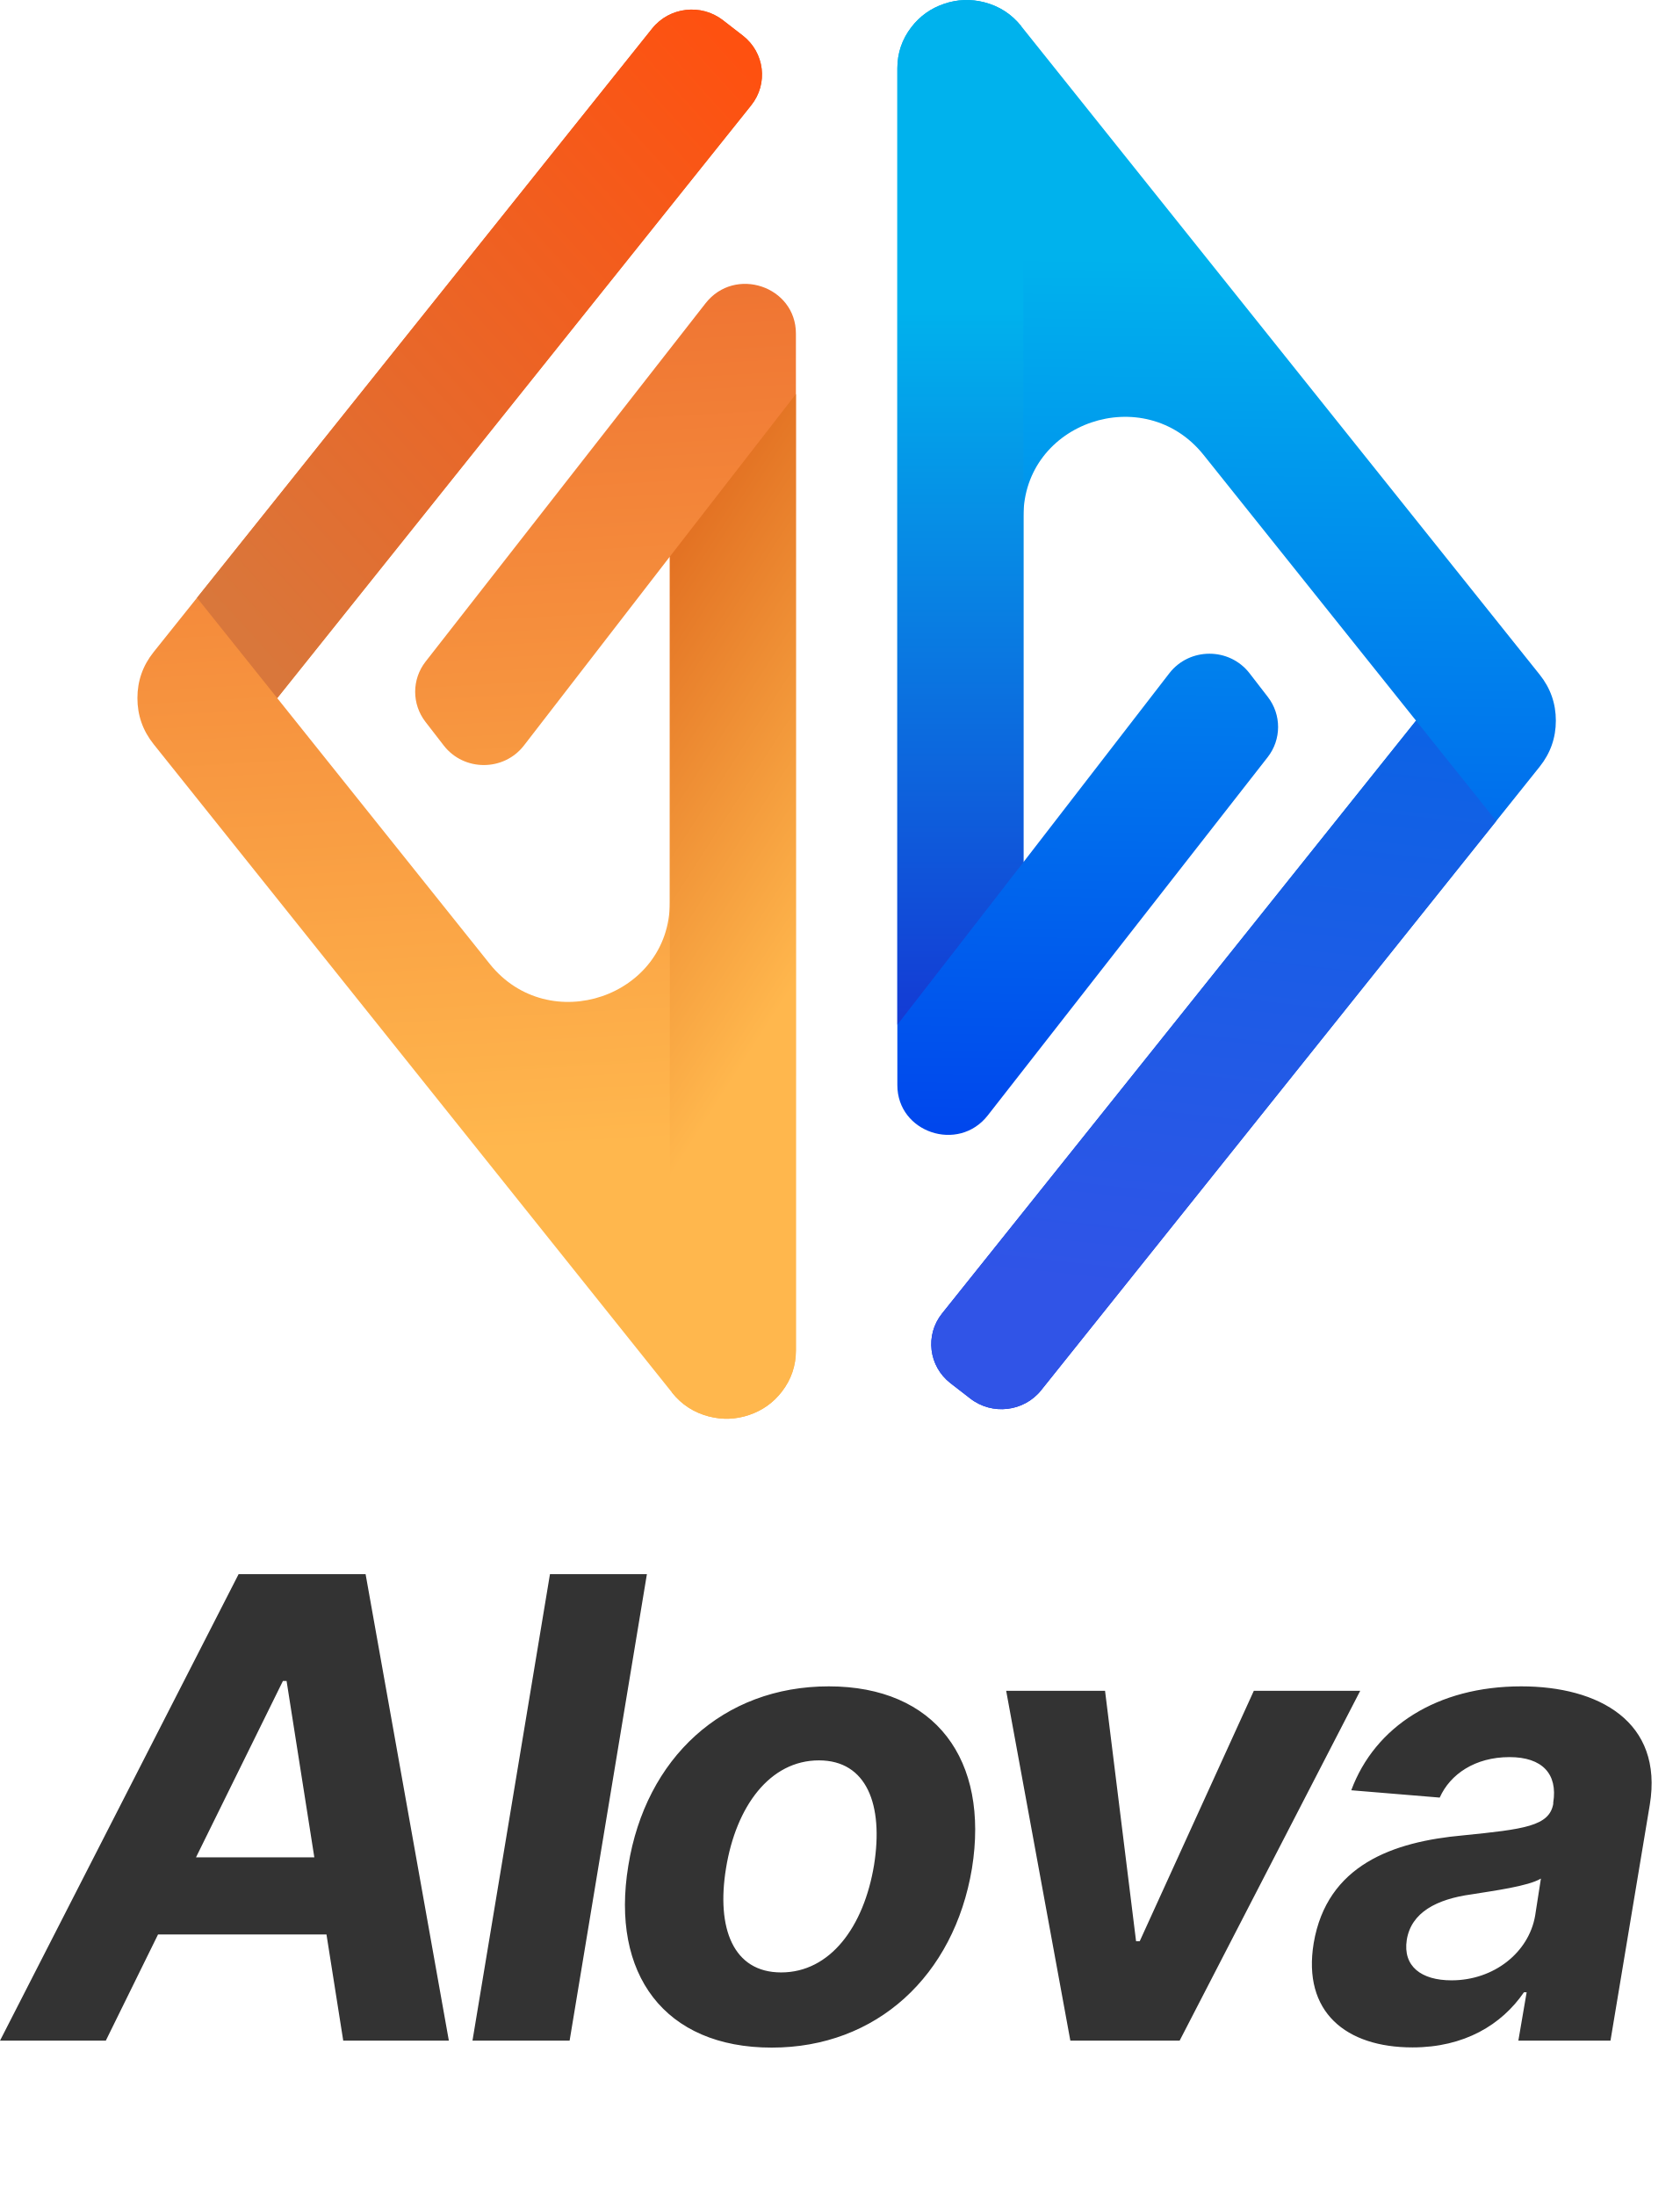
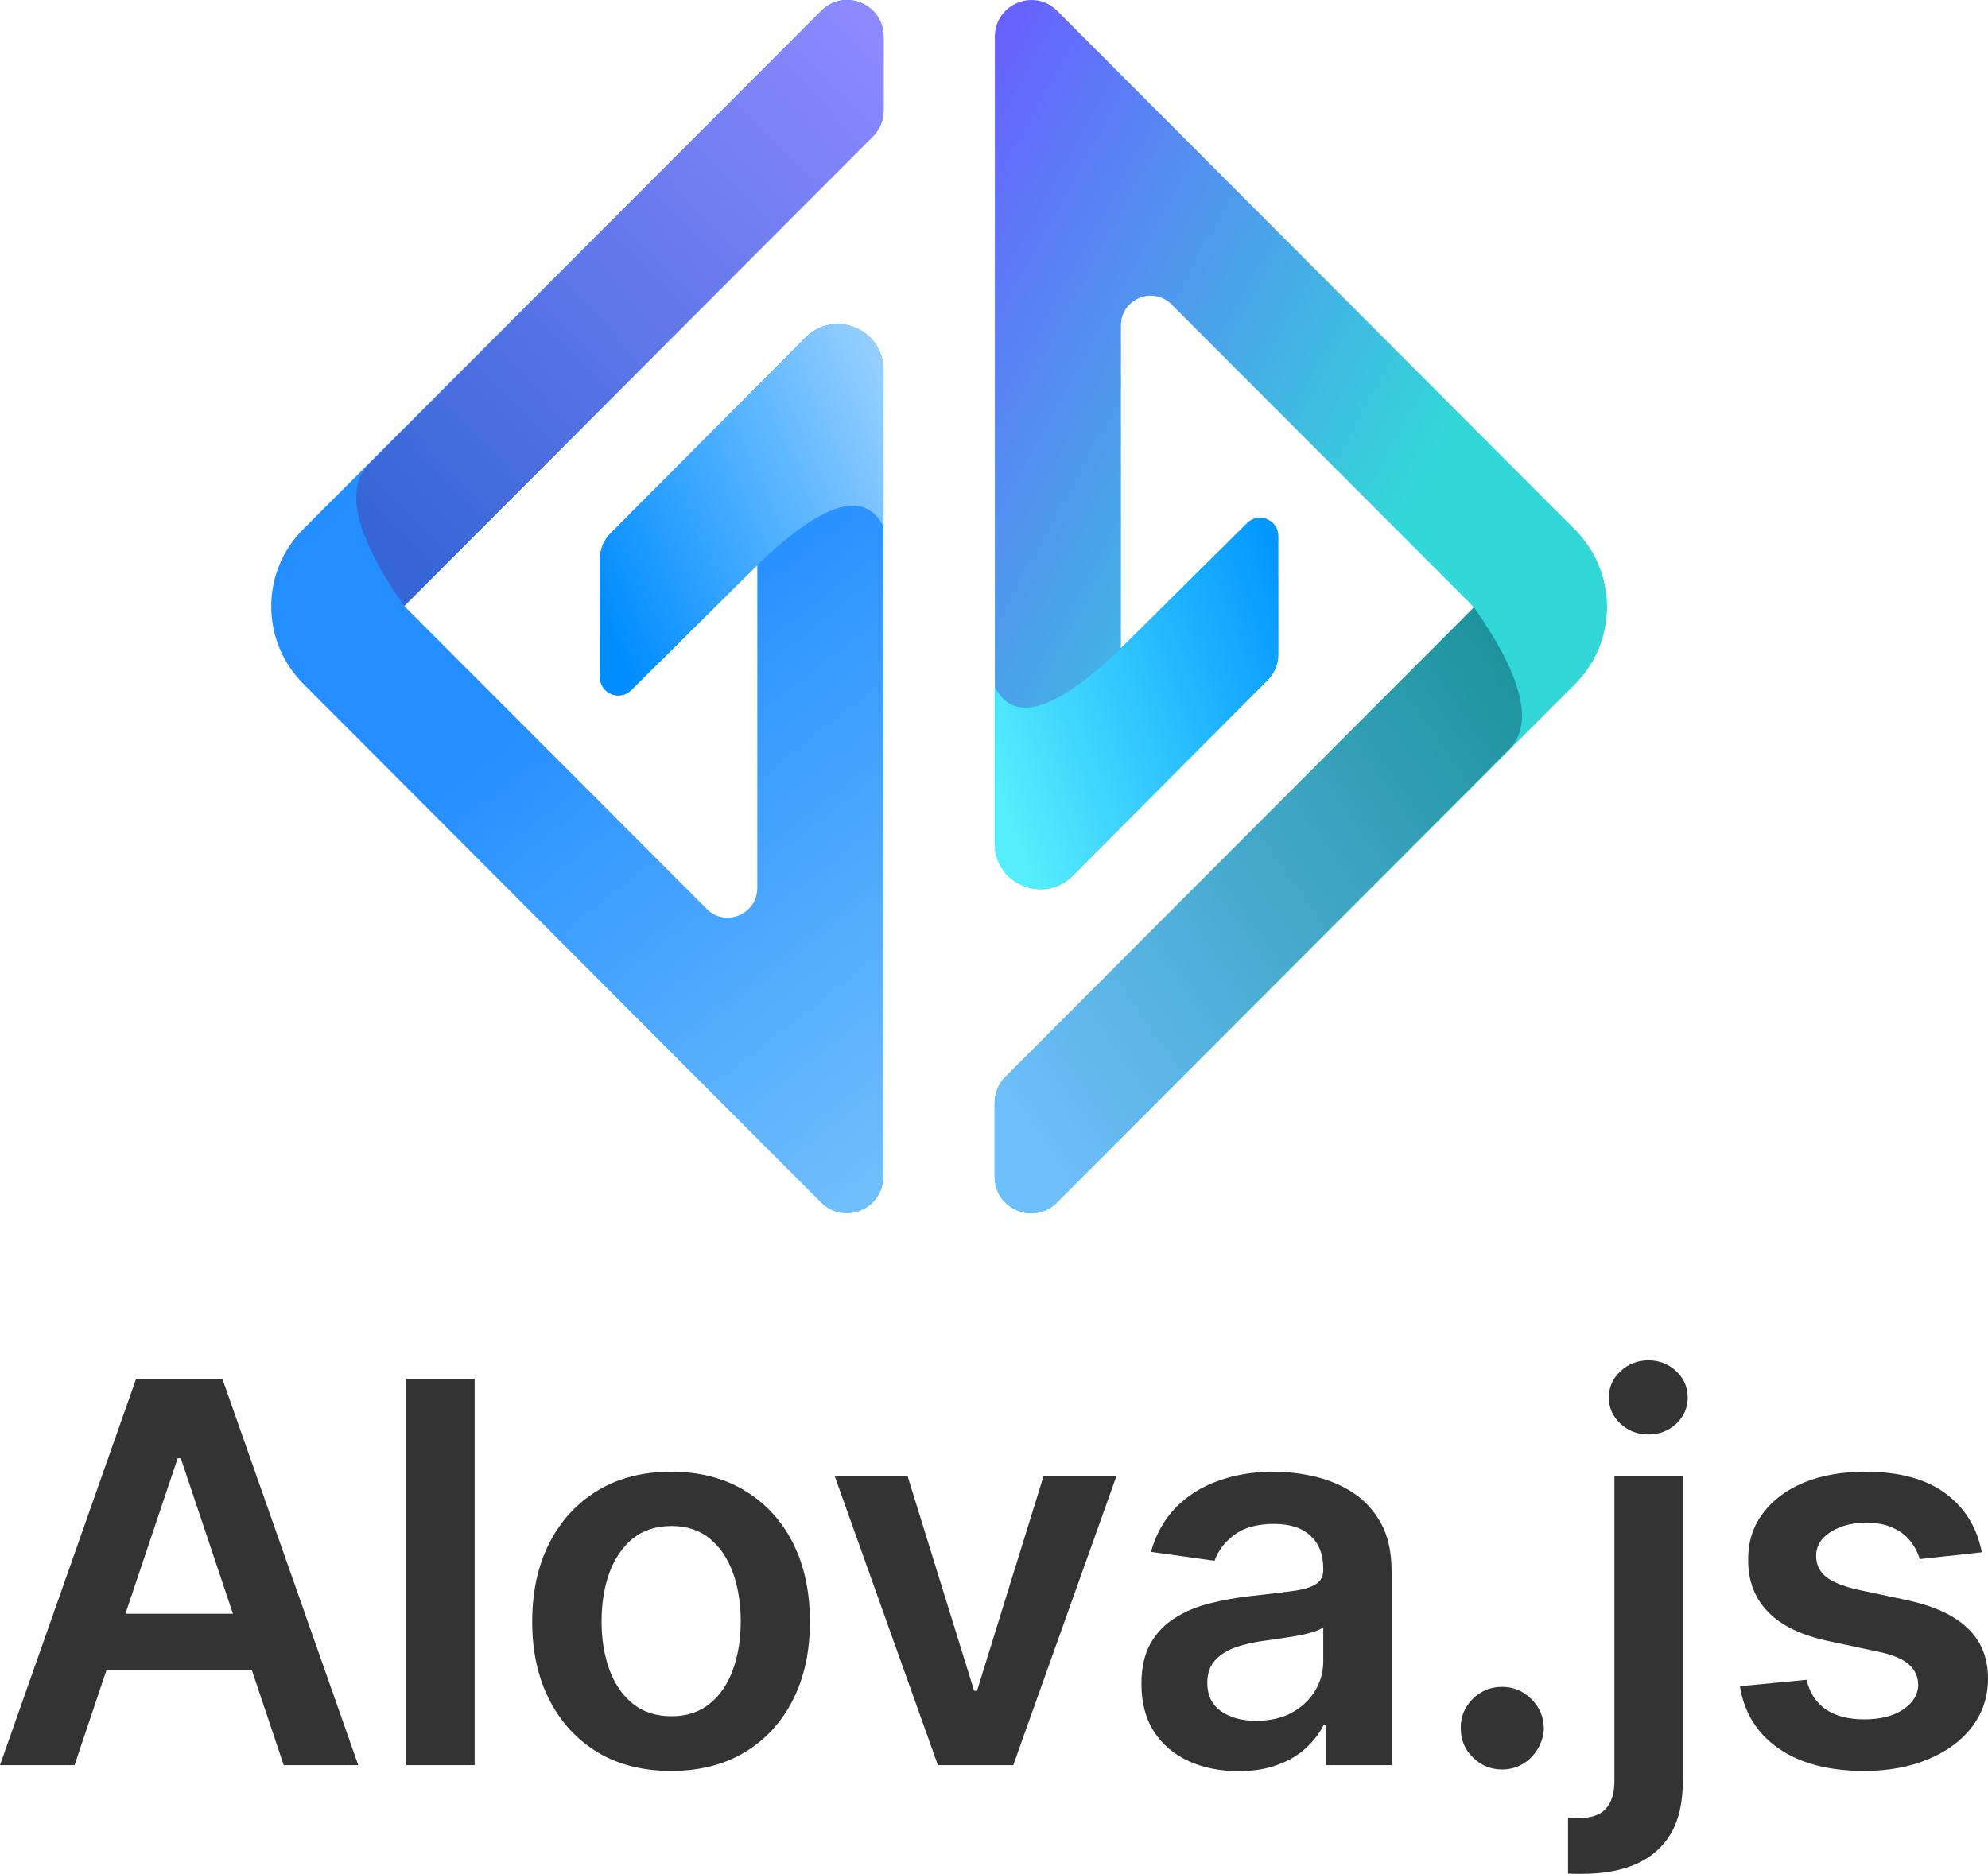
- <svg xmlns="http://www.w3.org/2000/svg" fill="none" version="1.1" width="136.141" height="178" viewBox="0 0 136.141 178">
+ <svg xmlns="http://www.w3.org/2000/svg" fill="none" width="960" height="905">
  <defs>
-     <linearGradient x1="0.855" y1="0.803" x2="0.833" y2="0" id="master_svg0_152_07094">
-       <stop offset="0%" stop-color="#FFB74D" stop-opacity="1" />
-       <stop offset="100%" stop-color="#EA5F2A" stop-opacity="1" />
+     <linearGradient x1="1" y1=".976" x2=".784" y2=".432" id="a">
+       <stop offset="0%" stop-color="#70BFFC" />
+       <stop offset="100%" stop-color="#248EFF" />
    </linearGradient>
-     <linearGradient x1="0.5" y1="0.67" x2="0.296" y2="-0.4" id="master_svg1_152_07102">
-       <stop offset="0%" stop-color="#FFB74D" stop-opacity="1" />
-       <stop offset="100%" stop-color="#CB3800" stop-opacity="1" />
+     <linearGradient x1="1.093" y1=".141" x2="0" y2=".778" id="b">
+       <stop offset="0%" stop-color="#9ED3FF" />
+       <stop offset="100%" stop-color="#008DFF" />
    </linearGradient>
-     <linearGradient x1="0.937" y1="0" x2="0.094" y2="0.928" id="master_svg2_152_07098">
-       <stop offset="0%" stop-color="#FF500F" stop-opacity="1" />
-       <stop offset="100%" stop-color="#D9773B" stop-opacity="1" />
+     <linearGradient x1=".937" x2=".094" y2=".928" id="c">
+       <stop offset="0%" stop-color="#8E89FF" />
+       <stop offset="99.286%" stop-color="#3666D6" />
    </linearGradient>
-     <linearGradient x1="0.845" y1="0.819" x2="0.85" y2="0.059" id="master_svg3_152_07115">
-       <stop offset="0%" stop-color="#00B2ED" stop-opacity="1" />
-       <stop offset="100%" stop-color="#002FED" stop-opacity="1" />
+     <linearGradient x1="1" y1=".967" x2=".495" y2=".419" id="d">
+       <stop offset="0%" stop-color="#6861FF" />
+       <stop offset="100%" stop-color="#32D8D8" />
    </linearGradient>
-     <linearGradient x1="0.5" y1="0" x2="0.5" y2="1" id="master_svg4_152_07111">
-       <stop offset="0%" stop-color="#143AD4" stop-opacity="1" />
-       <stop offset="70%" stop-color="#00B2ED" stop-opacity="1" />
+     <linearGradient x1="1" y1=".298" x2="-.079" y2=".83" id="e">
+       <stop offset="0%" stop-color="#56EDFD" />
+       <stop offset="100%" stop-color="#0094FF" />
    </linearGradient>
-     <linearGradient x1="0.348" y1="1.264" x2="0.449" y2="0.155" id="master_svg5_152_07107">
-       <stop offset="0%" stop-color="#0267E4" stop-opacity="1" />
-       <stop offset="100%" stop-color="#3054E7" stop-opacity="1" />
+     <linearGradient y1=".975" x2="1" y2=".176" id="f">
+       <stop offset="0%" stop-color="#1A9199" />
+       <stop offset="100%" stop-color="#6FBFFC" />
    </linearGradient>
  </defs>
+   <path d="M295 257.4L389 163c13.9-13.9 37.6-4 37.6 15.6v389.7c0 15.7-19 23.6-30.1 12.5L146.5 330.3c-20.7-20.7-20.7-54.2 0-74.8L396.6 5.2C407.7-6 426.7 2 426.7 17.7v35.6c0 4.7-1.8 9.2-5.1 12.5L195.2 292.7 341.3 439c9 9 24.4 2.6 24.4-10.2V272.9l-45.9 45.5c-11.1 11.1-30 3.2-30-12.4v-36.2c0-4.6 1.8-9.1 5.2-12.4z" fill-rule="evenodd" fill="url(#a)" />
+   <path d="M289.7 327.1c0 7.9 9.5 11.8 15.1 6.3l60.9-60.5q36.2-34.9 52.7-27.3 5.1 2.4 8.3 8.9v-75.9c0-19.6-23.7-29.5-37.6-15.6L295 257.4c-3.4 3.3-5.3 7.8-5.3 12.4v57.3z" fill="url(#b)" />
+   <path d="M178.3 224q-18.3 18.4 16.9 68.7L421.6 65.8c3.3-3.3 5.1-7.8 5.1-12.5V17.7c0-15.7-19-23.6-30.1-12.4L178.3 224z" fill="url(#c)" />
  <g>
-     <g>
-       <g>
-         <g>
-           <path d="M57.199,24.588L34.508,53.622C33.382,55.062,33.377,57.066,34.495,58.512L35.973,60.424C37.61,62.542,40.846,62.541,42.482,60.423L54.306,45.118L54.306,73.149C54.306,80.789,44.504,84.13,39.702,78.126L22.477,56.587L60.905,8.534C62.302,6.787,61.995,4.257,60.221,2.883L58.614,1.639C56.84,0.264,54.269,0.565,52.872,2.312L12.454,52.854Q11.141,54.496,11.141,56.587Q11.141,58.677,12.454,60.32L54.488,112.882Q55.657,114.344,57.477,114.814Q59.129,115.24,60.746,114.689Q62.364,114.137,63.394,112.797Q64.529,111.32,64.529,109.46L64.529,27.041C64.529,23.199,59.579,21.542,57.199,24.588Z" fill-rule="evenodd" fill="url(#master_svg0_152_07094)" fill-opacity="1" />
-         </g>
-         <g>
-           <path d="M54.306,96.323C54.306,96.366,54.307,96.41,54.307,96.454L54.488,112.883Q55.657,114.344,57.477,114.814Q59.129,115.24,60.746,114.689Q62.364,114.138,63.394,112.797Q64.529,111.32,64.529,109.461L64.529,31.939L54.306,45.118L54.306,96.323Z" fill="url(#master_svg1_152_07102)" fill-opacity="1" />
-         </g>
-         <g>
-           <path d="M15.973,48.454L22.477,56.587L60.905,8.534C62.302,6.787,61.995,4.257,60.221,2.883L58.614,1.639C56.84,0.264,54.269,0.565,52.872,2.312L15.973,48.454Z" fill="url(#master_svg2_152_07098)" fill-opacity="1" />
-         </g>
-       </g>
-       <g transform="matrix(-1,0,0,-1,252.2813,228.4472)">
-         <g>
-           <path d="M172.199,138.035L149.508,167.069C148.382,168.509,148.377,170.513,149.495,171.959L150.973,173.872C152.61,175.989,155.846,175.988,157.482,173.871L169.306,158.565L169.306,186.596C169.306,194.236,159.504,197.577,154.702,191.574L137.477,170.034L175.905,121.981C177.302,120.235,176.995,117.705,175.221,116.33L173.614,115.086C171.84,113.711,169.269,114.013,167.872,115.759L127.454,166.301Q126.141,167.944,126.141,170.034Q126.141,172.125,127.454,173.767L169.488,226.33Q170.657,227.792,172.477,228.262Q174.129,228.688,175.746,228.137Q177.364,227.585,178.394,226.245Q179.529,224.768,179.529,222.908L179.529,140.489C179.529,136.646,174.579,134.989,172.199,138.035Z" fill-rule="evenodd" fill="url(#master_svg3_152_07115)" fill-opacity="1" />
-         </g>
-         <g>
-           <path d="M169.306,209.77C169.306,209.814,169.307,209.857,169.307,209.901L169.488,226.33Q170.657,227.791,172.477,228.261Q174.129,228.688,175.746,228.136Q177.364,227.585,178.394,226.244Q179.529,224.768,179.529,222.908L179.529,145.386L169.306,158.565L169.306,209.77Z" fill="url(#master_svg4_152_07111)" fill-opacity="1" />
-         </g>
-         <g>
-           <path d="M130.973,161.901L137.477,170.034L175.905,121.981C177.302,120.235,176.995,117.705,175.221,116.33L173.614,115.086C171.84,113.711,169.269,114.013,167.872,115.759L130.973,161.901Z" fill="url(#master_svg5_152_07107)" fill-opacity="1" />
-         </g>
-       </g>
-     </g>
-     <g>
-       <path d="M8.578,165.409L12.813,156.8L26.469,156.8L27.828,165.409L36.391,165.409L29.641,127.597L19.344,127.597L0,165.409L8.578,165.409ZM15.891,150.55L22.938,136.253L23.234,136.253L25.484,150.55L15.891,150.55ZM52.447,127.597L44.588,127.597L38.306,165.409L46.181,165.409L52.447,127.597ZM62.566,165.972C71.081,165.972,77.347,160.144,78.8,151.456C80.222,142.628,75.831,136.69,67.191,136.69C58.613,136.69,52.347,142.503,50.941,151.222C49.488,160.019,53.878,165.972,62.566,165.972ZM63.331,159.878C59.441,159.878,58.066,156.3,58.863,151.425C59.675,146.425,62.409,142.69,66.394,142.69C70.269,142.69,71.644,146.284,70.863,151.175C70.034,156.19,67.3,159.878,63.331,159.878ZM110.279,137.05L101.654,137.05L92.403,157.347L92.106,157.347L89.591,137.05L81.575,137.05L86.778,165.409L95.638,165.409L110.279,137.05ZM114.522,165.956C118.71,165.956,121.741,164.128,123.554,161.487L123.772,161.487L123.1,165.409L130.569,165.409L133.757,146.284C134.866,139.534,129.6,136.69,123.335,136.69C116.522,136.69,111.475,139.94,109.554,145.112L116.725,145.706C117.569,143.815,119.585,142.425,122.382,142.425C125.038,142.425,126.304,143.784,125.929,146.112L125.929,146.222C125.6,148.019,123.585,148.269,118.616,148.769C112.913,149.284,107.585,151.175,106.507,157.503C105.585,163.097,109.132,165.956,114.522,165.956ZM117.679,160.519C115.225,160.519,113.725,159.378,114.054,157.237C114.413,155.019,116.46,153.94,119.304,153.55C121.022,153.269,123.913,152.894,124.929,152.269L124.46,155.284C123.944,158.253,121.132,160.519,117.679,160.519Z" fill="#333333" fill-opacity="1" />
-     </g>
+     <path d="M940 843.4L1034 749c13.9-13.9 37.6-4 37.6 15.6v389.7c0 15.7-19 23.6-30.1 12.5L791.5 916.3c-20.7-20.7-20.7-54.2 0-74.8l250.1-250.3c11.1-11.2 30.1-3.2 30.1 12.5v35.6c0 4.7-1.8 9.2-5.1 12.5L840.2 878.7 986.3 1025c9 9 24.4 2.6 24.4-10.2V858.9l-45.9 45.5c-11.1 11.1-30 3.2-30-12.4v-36.2c0-4.6 1.8-9.1 5.2-12.4z" fill-rule="evenodd" fill="url(#d)" transform="rotate(180 776 586)" />
+     <path d="M934.7 913.1c0 7.9 9.5 11.8 15.1 6.3l60.9-60.5q36.2-34.9 52.7-27.3 5.1 2.4 8.3 8.9v-75.9c0-19.6-23.7-29.5-37.6-15.6L940 843.4c-3.4 3.3-5.3 7.8-5.3 12.4v57.3z" fill="url(#e)" transform="rotate(180 776 586)" />
+     <path d="M823.3 810q-18.3 18.4 16.9 68.7l226.4-226.9c3.3-3.3 5.1-7.8 5.1-12.5v-35.6c0-15.7-19-23.6-30.1-12.4L823.3 810z" fill="url(#f)" transform="rotate(180 776 586)" />
+   </g>
+   <g>
+     <path d="M36 852.5H0L65.7 666h41.7L173 852.5h-36L87.3 704.3h-1.5L36 852.5zm1.2-73.1h98.4v27.2H37.2v-27.2zm192-113.4v186.5h-33V666h33zm94.9 189.3q-20.5 0-35.5-9-15-9.1-23.3-25.3-8.3-16.2-8.3-37.8 0-21.7 8.3-38 8.3-16.2 23.3-25.3 15-9.1 35.5-9.1t35.5 9.1q15.1 9.1 23.3 25.3 8.2 16.3 8.2 38 0 21.6-8.2 37.8-8.2 16.2-23.3 25.3-15 9-35.5 9zm.2-26.4q11.1 0 18.6-6.2 7.4-6.1 11.1-16.5 3.7-10.4 3.7-23.2 0-12.8-3.7-23.2-3.7-10.4-11.1-16.6-7.5-6.2-18.6-6.2-11.3 0-18.9 6.2-7.4 6.2-11.2 16.6-3.7 10.4-3.7 23.2 0 12.8 3.7 23.2 3.8 10.4 11.2 16.5 7.6 6.2 18.9 6.2zm214.9-116.2l-49.9 139.8h-36.4L403 712.7h35.2l32.2 103.9h1.4L504 712.7h35.2zM598 855.4q-13.3 0-23.9-4.8-10.6-4.8-16.8-14.2-6.1-9.4-6.1-23.1 0-11.8 4.4-19.6 4.4-7.7 12-12.4 7.5-4.7 17-7 9.5-2.4 19.7-3.5 12.4-1.3 20-2.4 7.7-1 11.1-3.3 3.6-2.1 3.6-6.9v-.6q0-10.3-6.2-15.9-6-5.7-17.6-5.7-12.1 0-19.2 5.3-7 5.3-9.5 12.5l-30.7-4.3q3.6-12.8 12-21.4 8.4-8.6 20.5-12.9 12.1-4.4 26.7-4.4 10.1 0 20.2 2.4 10 2.4 18.3 7.8 8.3 5.5 13.4 14.7Q672 745 672 759v93.5h-31.8v-19.2h-1.1q-3 5.9-8.4 10.9-5.5 5.1-13.6 8.1-8.1 3.1-19.1 3.1zm8.6-24.3q9.9 0 17.2-3.9 7.2-4 11.2-10.5 4-6.6 4-14.4v-16.4q-1.6 1.3-5.2 2.4-3.7 1.1-8.3 1.9l-9 1.4-7.8 1.1q-7.3 1.1-13.1 3.3-5.8 2.3-9.2 6.3-3.4 4.1-3.4 10.5 0 9 6.7 13.7 6.6 4.6 16.9 4.6zm118.8 23.5q-8.3 0-14.2-5.9-5.9-5.8-5.8-14.2-.1-8.1 5.8-14 5.9-5.8 14.2-5.8 8.1 0 14 5.8 6 5.9 6.1 14-.1 5.5-2.9 10.1-2.7 4.6-7.2 7.3-4.6 2.7-10 2.7zm54.2-141.9h33v147.9q0 15.1-5.7 24.9-5.8 9.8-16.6 14.7-10.9 4.8-26.3 4.8h-3.4l-3.4-.1V878h2.5l2.3.1q9.5 0 13.5-4.6 4.1-4.5 4.1-13.4V712.7zm16.4-19.9q-7.9 0-13.5-5.2-5.6-5.3-5.6-12.6 0-7.5 5.6-12.7 5.6-5.3 13.5-5.3t13.5 5.3q5.5 5.2 5.5 12.7 0 7.3-5.5 12.6-5.6 5.2-13.5 5.2zm161 56.9l-30 3.3q-1.3-4.7-4.5-8.7-3.1-4-8.4-6.4-5.3-2.5-12.9-2.5-10.2 0-17.2 4.5-7 4.4-7 11.6 0 6 4.6 9.9 4.6 3.8 15.2 6.3l23.9 5.1q19.8 4.2 29.5 13.6 9.8 9.3 9.8 24.3 0 13.1-7.7 23.3-7.6 10-21.1 15.6-13.4 5.7-30.9 5.7-25.7 0-41.3-10.8-15.7-10.8-18.8-30.1l32.2-3.1q2.2 9.4 9.3 14.3 7.1 4.8 18.5 4.8 11.8 0 18.9-4.8 7.1-4.8 7.2-12-.1-5.9-4.7-9.9-4.6-3.9-14.2-5.9l-23.9-5.1q-20.1-4.2-29.7-14.2-9.7-9.9-9.6-25.2-.1-12.9 7.1-22.4 7.1-9.6 19.9-14.9 12.8-5.2 29.6-5.2 24.6 0 38.7 10.5 14.1 10.5 17.5 28.4z" fill="#333" />
  </g>
</svg>
